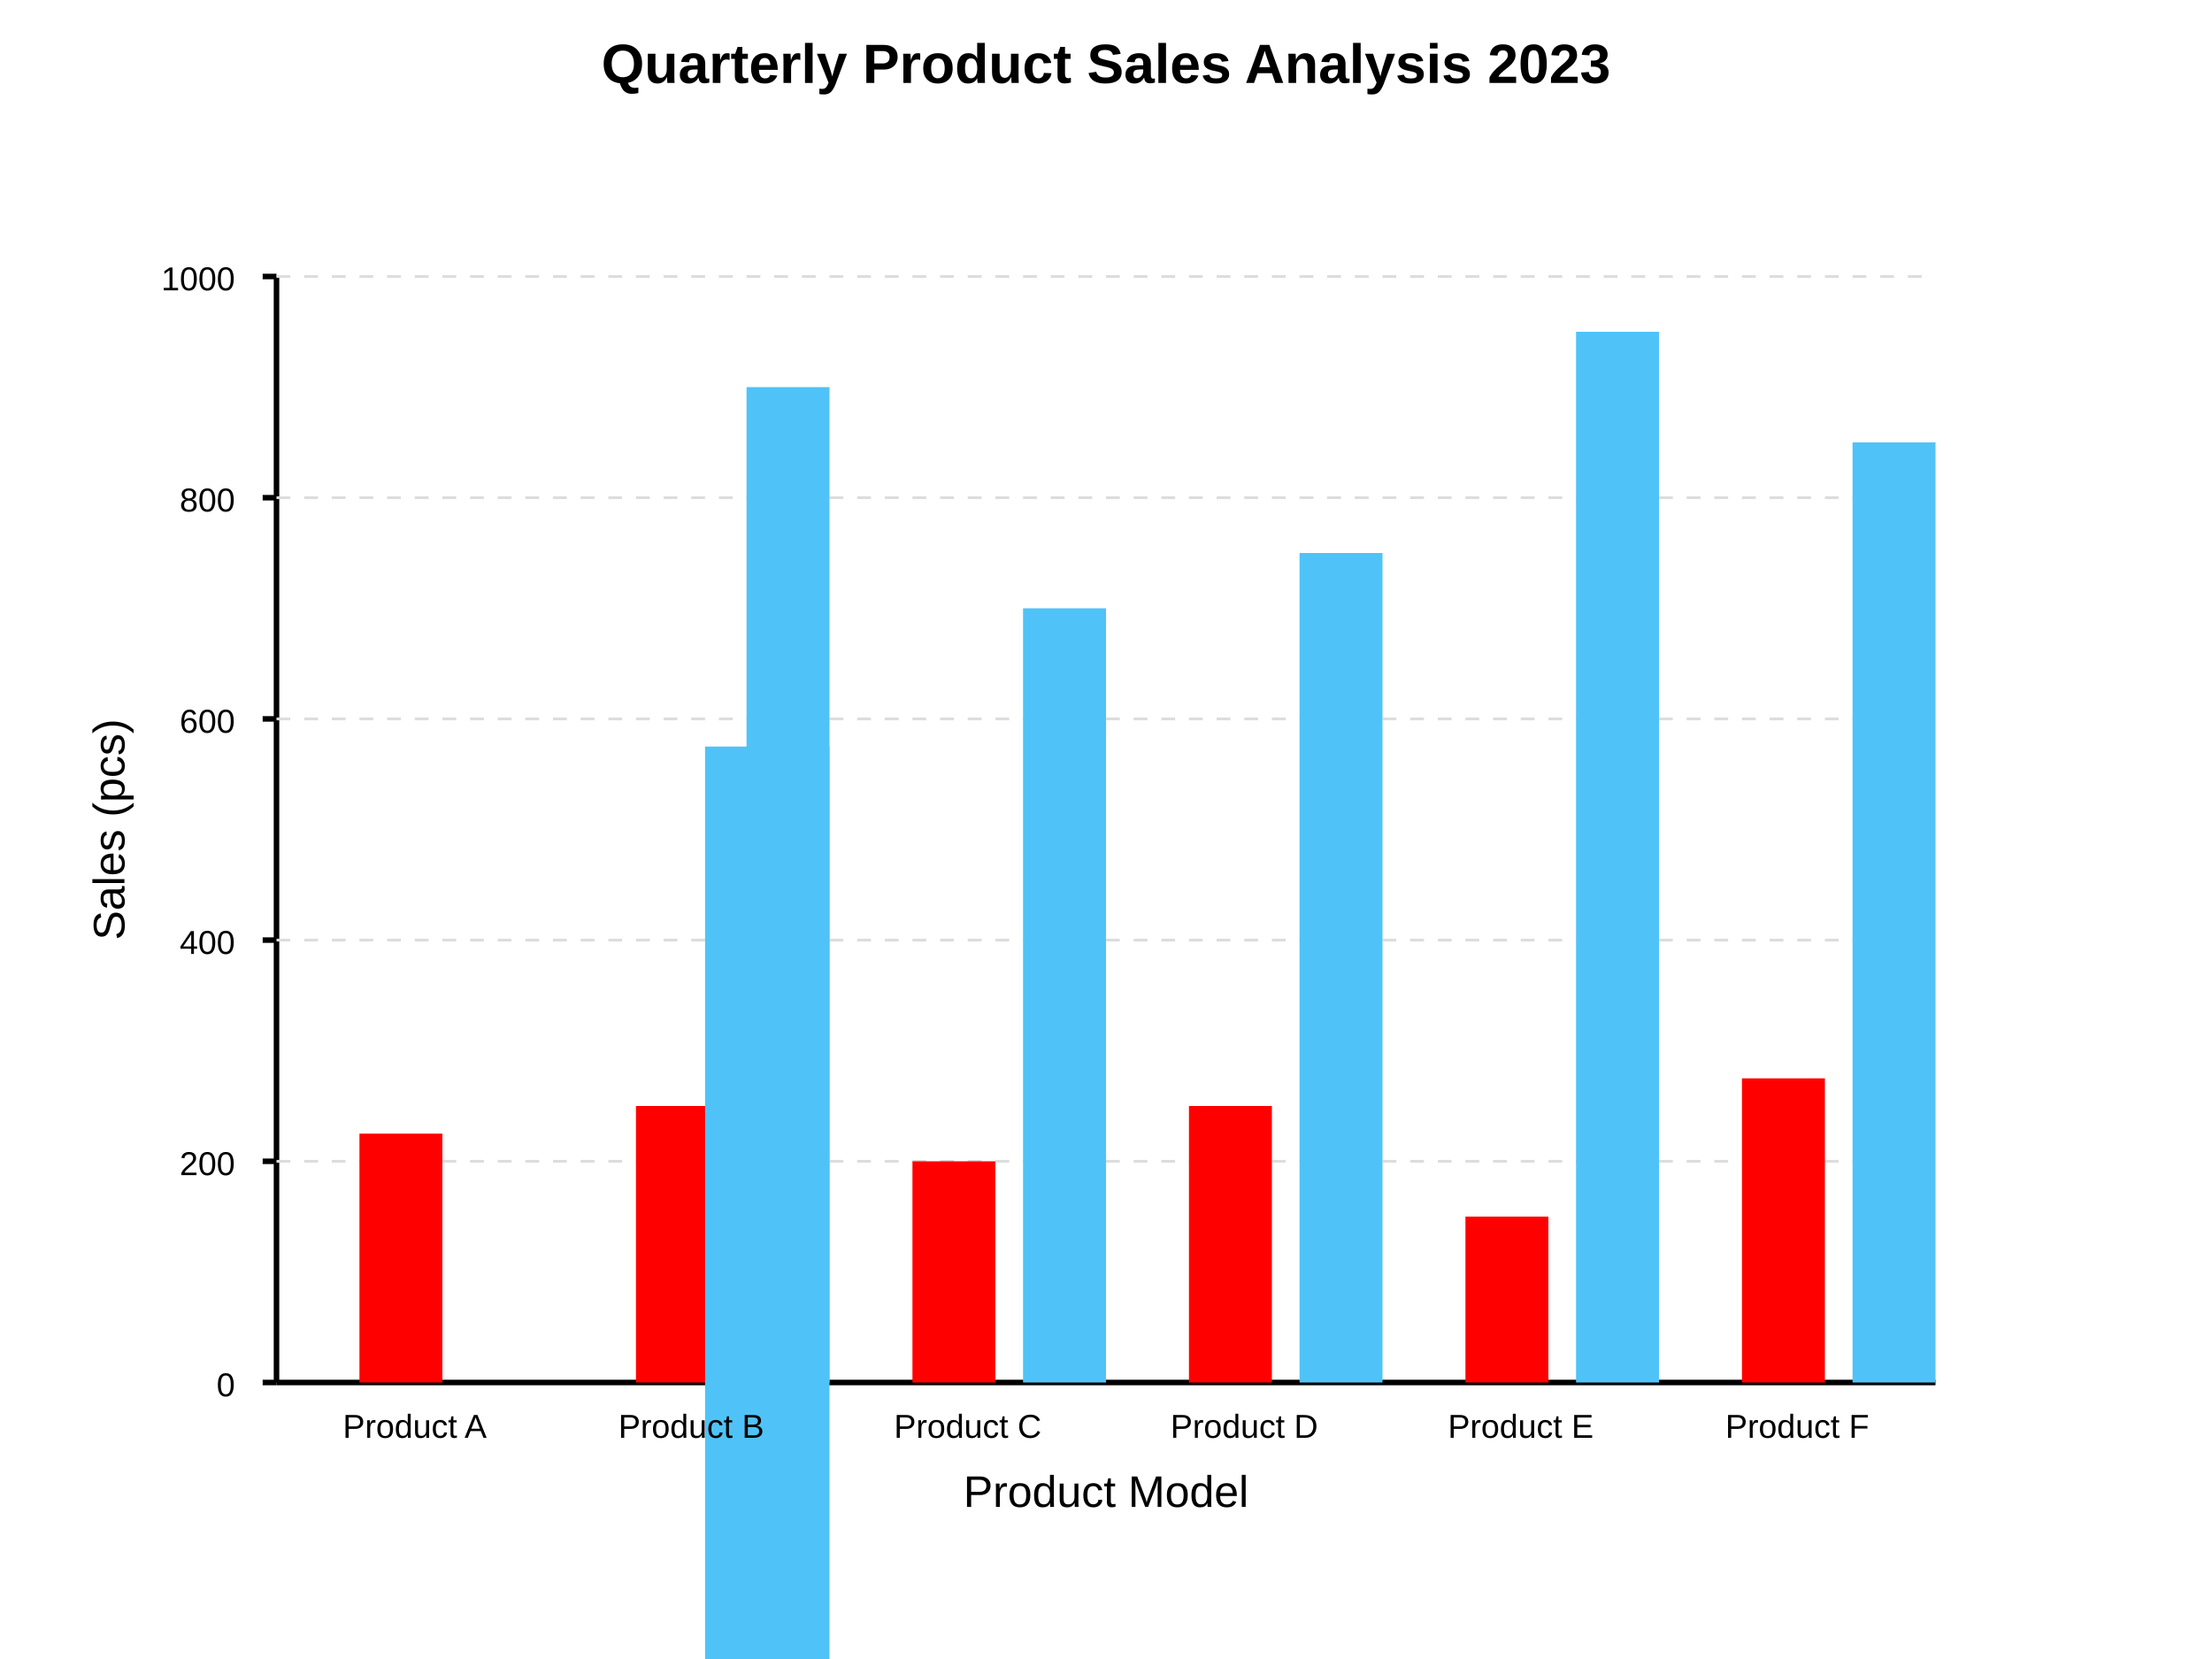
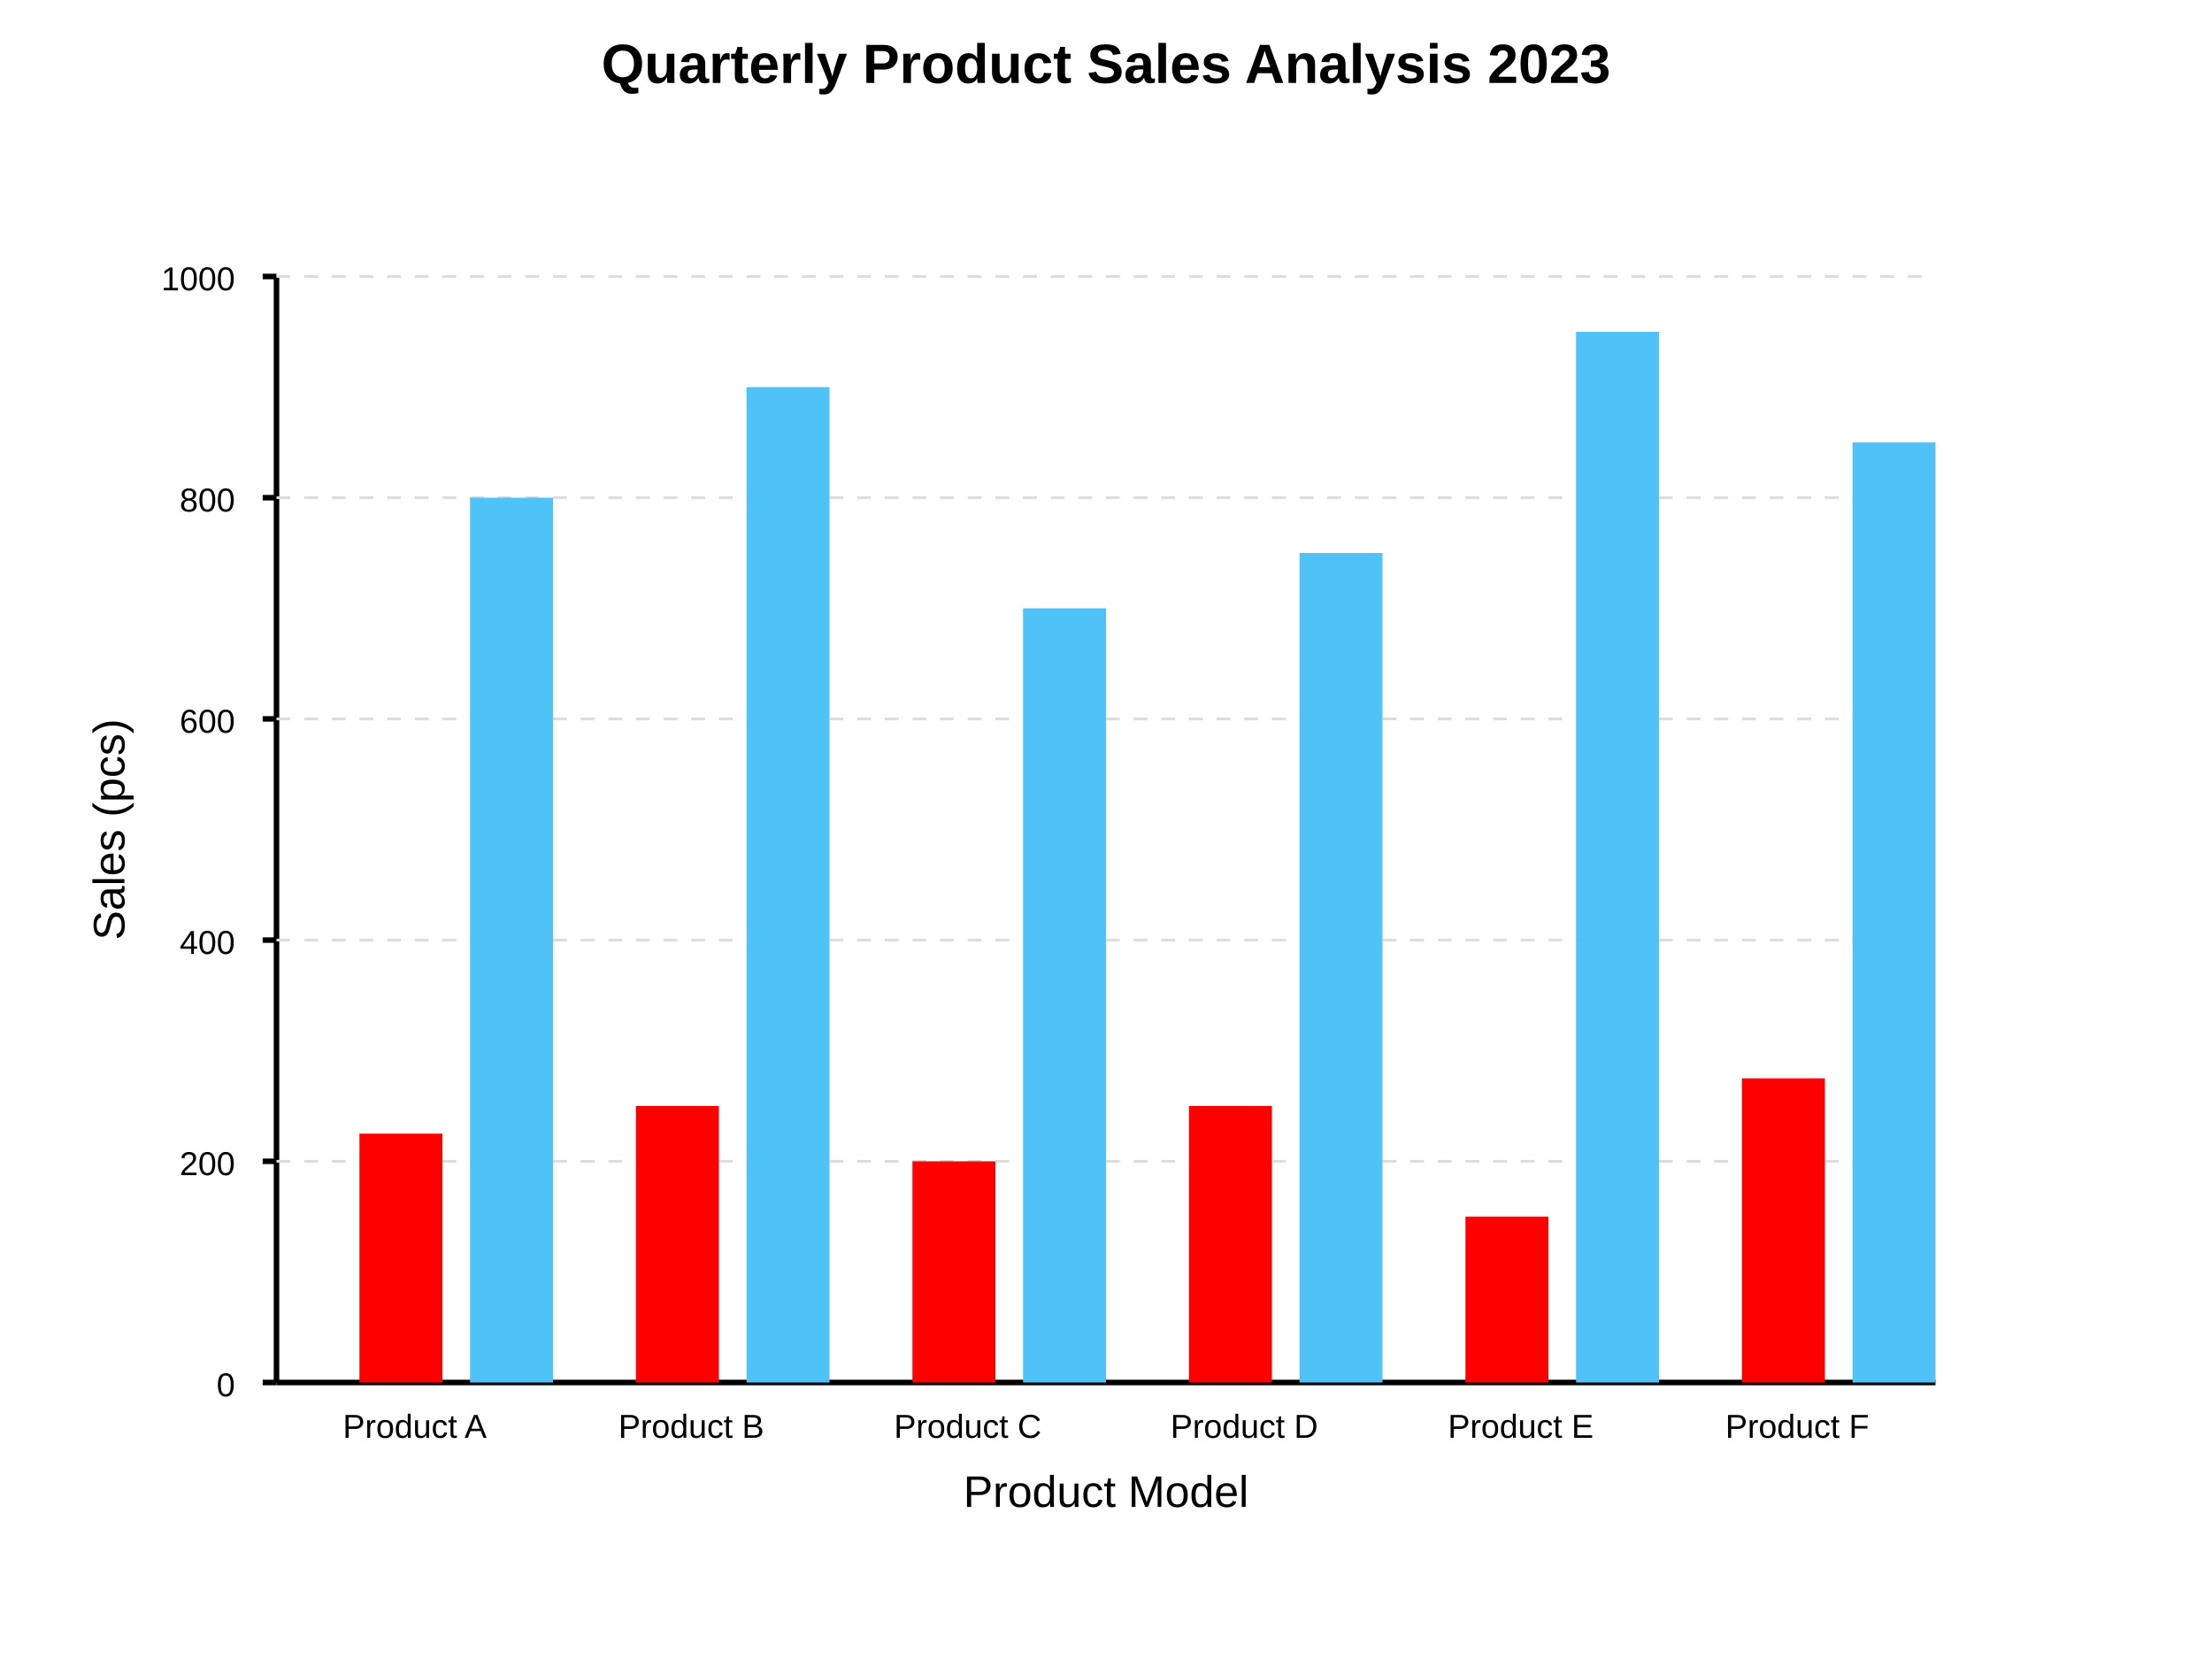
- <svg xmlns="http://www.w3.org/2000/svg" version="1.1" width="800" height="600">
-   <text x="400" y="30" font-family="Arial" font-size="20" text-anchor="middle" font-weight="bold">Quarterly Product Sales Analysis 2023</text>
-   <line x1="100" y1="500" x2="700" y2="500" stroke="black" stroke-width="2" />
-   <line x1="100" y1="500" x2="100" y2="100" stroke="black" stroke-width="2" />
-   <line x1="95" y1="500" x2="100" y2="500" stroke="black" stroke-width="2" />
-   <text x="85" y="505" font-family="Arial" font-size="12" text-anchor="end">0</text>
-   <line x1="95" y1="420" x2="100" y2="420" stroke="black" stroke-width="2" />
-   <text x="85" y="425" font-family="Arial" font-size="12" text-anchor="end">200</text>
-   <line x1="95" y1="340" x2="100" y2="340" stroke="black" stroke-width="2" />
-   <text x="85" y="345" font-family="Arial" font-size="12" text-anchor="end">400</text>
-   <line x1="95" y1="260" x2="100" y2="260" stroke="black" stroke-width="2" />
-   <text x="85" y="265" font-family="Arial" font-size="12" text-anchor="end">600</text>
-   <line x1="95" y1="180" x2="100" y2="180" stroke="black" stroke-width="2" />
-   <text x="85" y="185" font-family="Arial" font-size="12" text-anchor="end">800</text>
-   <line x1="95" y1="100" x2="100" y2="100" stroke="black" stroke-width="2" />
-   <text x="85" y="105" font-family="Arial" font-size="12" text-anchor="end">1000</text>
-   <g stroke="#dddddd" stroke-dasharray="5,5">
-     <line x1="100" y1="420" x2="700" y2="420" />
-     <line x1="100" y1="340" x2="700" y2="340" />
-     <line x1="100" y1="260" x2="700" y2="260" />
-     <line x1="100" y1="180" x2="700" y2="180" />
-     <line x1="100" y1="100" x2="700" y2="100" />
+ <svg xmlns="http://www.w3.org/2000/svg" height="600" id="svg" tag_name="svg" version="1.1" width="800">
+   <text font-family="Arial" font-size="20" font-weight="bold" id="text_14" tag_name="svg/text_14" text-anchor="middle" x="400" y="30">
+     Quarterly Product Sales Analysis 2023
+   </text>
+   <line id="line_12" stroke="black" stroke-width="2" tag_name="svg/line_12" x1="100" x2="700" y1="500" y2="500" />
+   <line id="line_11" stroke="black" stroke-width="2" tag_name="svg/line_11" x1="100" x2="100" y1="500" y2="100" />
+   <line id="line_10" stroke="black" stroke-width="2" tag_name="svg/line_10" x1="95" x2="100" y1="500" y2="500" />
+   <text font-family="Arial" font-size="12" id="text_13" tag_name="svg/text_13" text-anchor="end" x="85" y="505">
+     0
+   </text>
+   <line id="line_9" stroke="black" stroke-width="2" tag_name="svg/line_9" x1="95" x2="100" y1="420" y2="420" />
+   <text font-family="Arial" font-size="12" id="text_12" tag_name="svg/text_12" text-anchor="end" x="85" y="425">
+     200
+   </text>
+   <line id="line_8" stroke="black" stroke-width="2" tag_name="svg/line_8" x1="95" x2="100" y1="340" y2="340" />
+   <text font-family="Arial" font-size="12" id="text_11" tag_name="svg/text_11" text-anchor="end" x="85" y="345">
+     400
+   </text>
+   <line id="line_7" stroke="black" stroke-width="2" tag_name="svg/line_7" x1="95" x2="100" y1="260" y2="260" />
+   <text font-family="Arial" font-size="12" id="text_10" tag_name="svg/text_10" text-anchor="end" x="85" y="265">
+     600
+   </text>
+   <line id="line_6" stroke="black" stroke-width="2" tag_name="svg/line_6" x1="95" x2="100" y1="180" y2="180" />
+   <text font-family="Arial" font-size="12" id="text_9" tag_name="svg/text_9" text-anchor="end" x="85" y="185">
+     800
+   </text>
+   <line id="line_5" stroke="black" stroke-width="2" tag_name="svg/line_5" x1="95" x2="100" y1="100" y2="100" />
+   <text font-family="Arial" font-size="12" id="text_8" tag_name="svg/text_8" text-anchor="end" x="85" y="105">
+     1000
+   </text>
+   <g id="g" stroke="#dddddd" stroke-dasharray="5,5" tag_name="svg/g">
+     <line id="line_4" tag_name="svg/g/line_4" x1="100" x2="700" y1="420" y2="420" />
+     <line id="line_3" tag_name="svg/g/line_3" x1="100" x2="700" y1="340" y2="340" />
+     <line id="line_2" tag_name="svg/g/line_2" x1="100" x2="700" y1="260" y2="260" />
+     <line id="line_1" tag_name="svg/g/line_1" x1="100" x2="700" y1="180" y2="180" />
+     <line id="line" tag_name="svg/g/line" x1="100" x2="700" y1="100" y2="100" />
  </g>
-   <text x="400" y="545" font-family="Arial" font-size="16" text-anchor="middle">Product Model</text>
-   <text x="45" y="300" font-family="Arial" font-size="16" text-anchor="middle" transform="rotate(-90, 45, 300)">Sales (pcs)</text>
-   <rect x="130" y="410" width="30" height="90" fill="red" />
-   <rect x="230" y="400" width="30" height="100" fill="red" />
-   <rect x="330" y="420" width="30" height="80" fill="red" />
-   <rect x="430" y="400" width="30" height="100" fill="red" />
-   <rect x="530" y="440" width="30" height="60" fill="red" />
-   <rect x="630" y="390" width="30" height="110" fill="red" />
-   <g transform="scale(1.5)" transform-origin="170 180">
-     <rect x="170" y="180" width="30" height="320" fill="#4fc3f7" />
-   </g>
-   <rect x="270" y="140" width="30" height="360" fill="#4fc3f7" />
-   <rect x="370" y="220" width="30" height="280" fill="#4fc3f7" />
-   <rect x="470" y="200" width="30" height="300" fill="#4fc3f7" />
-   <rect x="570" y="120" width="30" height="380" fill="#4fc3f7" />
-   <rect x="670" y="160" width="30" height="340" fill="#4fc3f7" />
-   <text x="150" y="520" font-family="Arial" font-size="12" text-anchor="middle">Product A</text>
-   <text x="250" y="520" font-family="Arial" font-size="12" text-anchor="middle">Product B</text>
-   <text x="350" y="520" font-family="Arial" font-size="12" text-anchor="middle">Product C</text>
-   <text x="450" y="520" font-family="Arial" font-size="12" text-anchor="middle">Product D</text>
-   <text x="550" y="520" font-family="Arial" font-size="12" text-anchor="middle">Product E</text>
-   <text x="650" y="520" font-family="Arial" font-size="12" text-anchor="middle">Product F</text>
+   <text font-family="Arial" font-size="16" id="text_7" tag_name="svg/text_7" text-anchor="middle" x="400" y="545">
+     Product Model
+   </text>
+   <text font-family="Arial" font-size="16" id="text_6" tag_name="svg/text_6" text-anchor="middle" transform="rotate(-90, 45, 300)" x="45" y="300">
+     Sales (pcs)
+   </text>
+   <rect class="reveliogood_2" fill="red" height="90" id="rect_11" stroke-width="2" tag_name="svg/rect_11" width="30" x="130" y="410" />
+   <rect class="reveliogood_2" fill="red" height="100" id="rect_10" stroke-width="2" tag_name="svg/rect_10" width="30" x="230" y="400" />
+   <rect class="reveliogood_2" fill="red" height="80" id="rect_9" stroke-width="2" tag_name="svg/rect_9" width="30" x="330" y="420" />
+   <rect class="reveliogood_2" fill="red" height="100" id="rect_8" stroke-width="2" tag_name="svg/rect_8" width="30" x="430" y="400" />
+   <rect class="reveliogood_2" fill="red" height="60" id="rect_7" stroke-width="2" tag_name="svg/rect_7" width="30" x="530" y="440" />
+   <rect class="reveliogood_2" fill="red" height="110" id="rect_6" stroke-width="2" tag_name="svg/rect_6" width="30" x="630" y="390" />
+   <rect class="reveliogood" fill="#4fc3f7" height="320" id="rect_5" stroke-width="2" tag_name="svg/rect_5" width="30" x="170" y="180" />
+   <rect class="reveliogood" fill="#4fc3f7" height="360" id="rect_4" stroke-width="2" tag_name="svg/rect_4" width="30" x="270" y="140" />
+   <rect class="reveliogood" fill="#4fc3f7" height="280" id="rect_3" stroke-width="2" tag_name="svg/rect_3" width="30" x="370" y="220" />
+   <rect class="reveliogood" fill="#4fc3f7" height="300" id="rect_2" stroke-width="2" tag_name="svg/rect_2" width="30" x="470" y="200" />
+   <rect class="reveliogood" fill="#4fc3f7" height="380" id="rect_1" stroke-width="2" tag_name="svg/rect_1" width="30" x="570" y="120" />
+   <rect class="reveliogood" fill="#4fc3f7" height="340" id="rect" stroke-width="2" tag_name="svg/rect" width="30" x="670" y="160" />
+   <text font-family="Arial" font-size="12" id="text_5" tag_name="svg/text_5" text-anchor="middle" x="150" y="520">
+     Product A
+   </text>
+   <text font-family="Arial" font-size="12" id="text_4" tag_name="svg/text_4" text-anchor="middle" x="250" y="520">
+     Product B
+   </text>
+   <text font-family="Arial" font-size="12" id="text_3" tag_name="svg/text_3" text-anchor="middle" x="350" y="520">
+     Product C
+   </text>
+   <text font-family="Arial" font-size="12" id="text_2" tag_name="svg/text_2" text-anchor="middle" x="450" y="520">
+     Product D
+   </text>
+   <text font-family="Arial" font-size="12" id="text_1" tag_name="svg/text_1" text-anchor="middle" x="550" y="520">
+     Product E
+   </text>
+   <text font-family="Arial" font-size="12" id="text" tag_name="svg/text" text-anchor="middle" x="650" y="520">
+     Product F
+   </text>
</svg>
